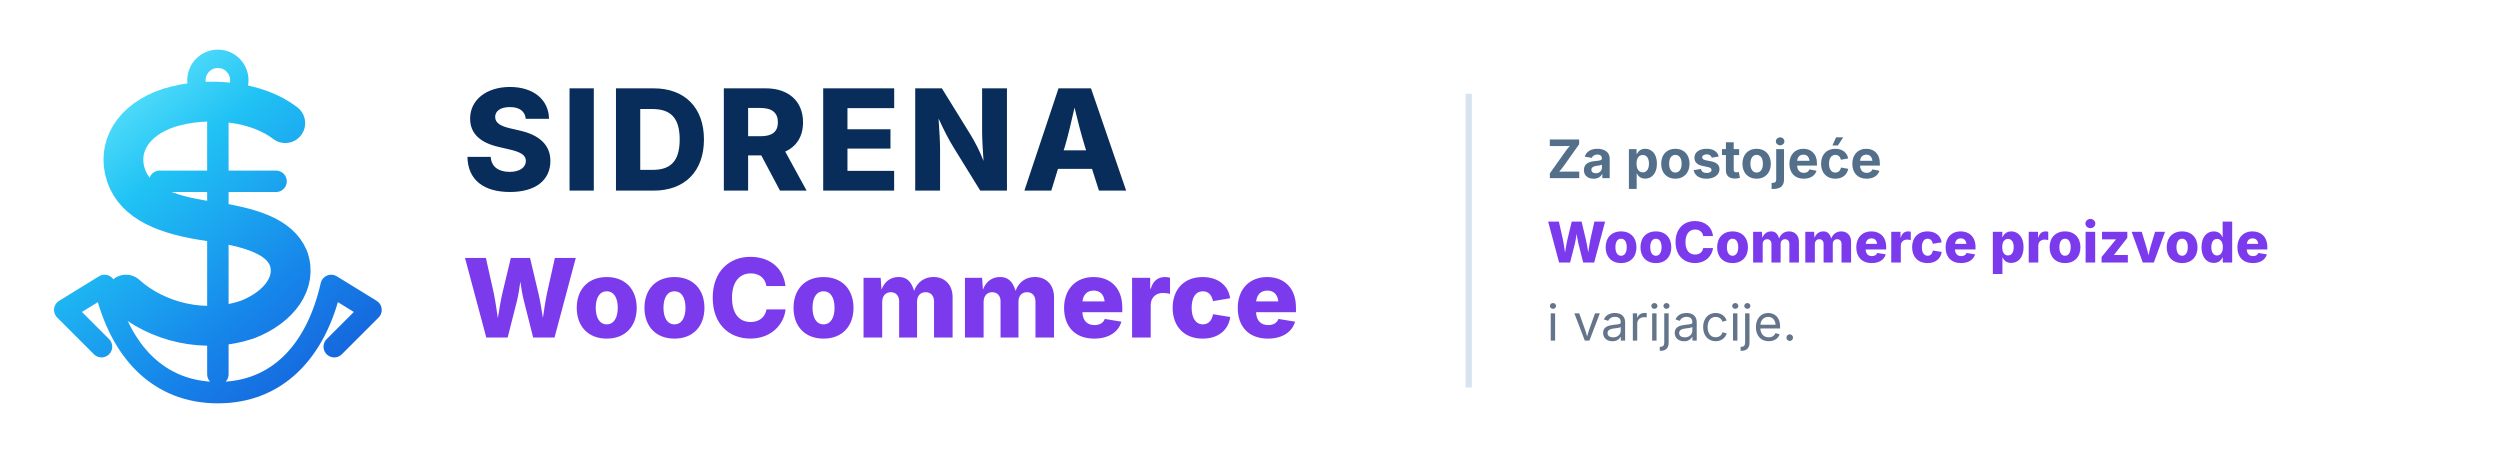
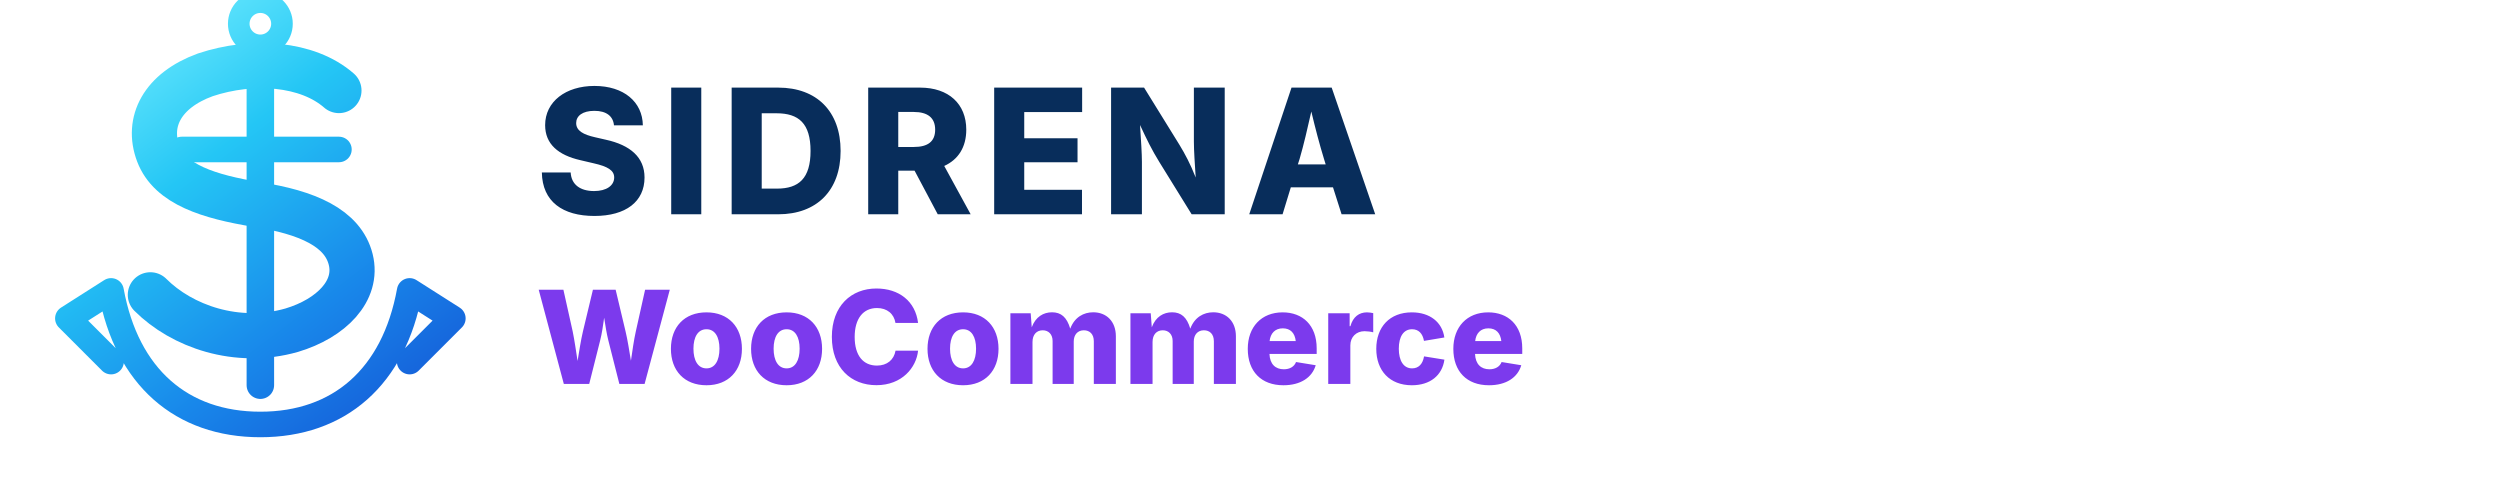
- <svg xmlns="http://www.w3.org/2000/svg" viewBox="0 0 800 150" role="img" aria-labelledby="t d">
-   <defs>
-     <linearGradient id="sidMark" x1="18" y1="8" x2="112" y2="122" gradientUnits="userSpaceOnUse">
-       <stop stop-color="#78F1FF" />
-       <stop offset=".32" stop-color="#20C2F4" />
-       <stop offset=".68" stop-color="#1685EA" />
-       <stop offset="1" stop-color="#1557D6" />
-     </linearGradient>
-   </defs>
-   <g transform="translate(7 10) scale(.98)">
+ <svg xmlns="http://www.w3.org/2000/svg" width="560" height="112" viewBox="0 0 560 112" role="img" aria-labelledby="t d">
+   <g transform="translate(2 -7) scale(.88)">
+     <defs>
+       <linearGradient id="sidMark" x1="24" y1="12" x2="104" y2="118" gradientUnits="userSpaceOnUse">
+         <stop stop-color="#76F0FF" />
+         <stop offset=".34" stop-color="#24C6F5" />
+         <stop offset=".7" stop-color="#1887EA" />
+         <stop offset="1" stop-color="#1557D6" />
+       </linearGradient>
+     </defs>
    <g fill="none" stroke="url(#sidMark)" stroke-linecap="round" stroke-linejoin="round">
-       <circle cx="64" cy="16" r="7" stroke-width="6" />
-       <path d="M86 30C77 23 61 21 48 25C36 29 31 38 34 47C37 56 47 60 61 62C75 64 84 67 87 74C90 82 84 90 74 94C60 99 44 95 34 86" stroke-width="13" />
-       <path d="M64 24v88M45 49h38M27 83c5 22 18 35 37 35s32-13 37-35M27 83l-13 8 12 12m75-20 13 8-12 12" stroke-width="7" />
+       <circle cx="64" cy="14" r="5.5" stroke-width="5.5" />
+       <path d="M64 21V106" stroke-width="7" />
+       <path d="M84 31C76 24 62 23 50 27C39 31 35 39 38 47C41 55 51 58 63 60C76 62 85 66 87 74C89 82 82 89 72 92C58 96 44 91 36 83" stroke-width="11.5" />
+       <path d="M44 46H84" stroke-width="6.5" />
+       <path d="M26 82C30 104 44 116 64 116C84 116 98 104 102 82M26 82L15 89L26 100M102 82L113 89L102 100" stroke-width="6.5" />
    </g>
  </g>
-   <text x="148" y="61" fill="#082D5B" font-family="Inter,Segoe UI,Arial,sans-serif" font-size="45" font-weight="800" letter-spacing="2">SIDRENA</text>
-   <text x="148" y="108" fill="#7C3AED" font-family="Inter,Segoe UI,Arial,sans-serif" font-size="35" font-weight="800">WooCommerce</text>
-   <line x1="470" y1="30" x2="470" y2="124" stroke="#D7E4EF" stroke-width="2" />
-   <text x="495" y="57" fill="#536F89" font-family="Inter,Segoe UI,Arial,sans-serif" font-size="17" font-weight="700">Za postojeće</text>
-   <text x="495" y="84" fill="#7C3AED" font-family="Inter,Segoe UI,Arial,sans-serif" font-size="18" font-weight="800">WooCommerce proizvode</text>
-   <text x="495" y="109" fill="#64748B" font-family="Inter,Segoe UI,Arial,sans-serif" font-size="16">i varijacije.</text>
+   <text x="120" y="48" fill="#082D5B" font-family="Inter,Segoe UI,Arial,sans-serif" font-size="39" font-weight="800" letter-spacing="2.4">SIDRENA</text>
+   <text x="120" y="86" fill="#7C3AED" font-family="Inter,Segoe UI,Arial,sans-serif" font-size="29" font-weight="800">WooCommerce</text>
</svg>
